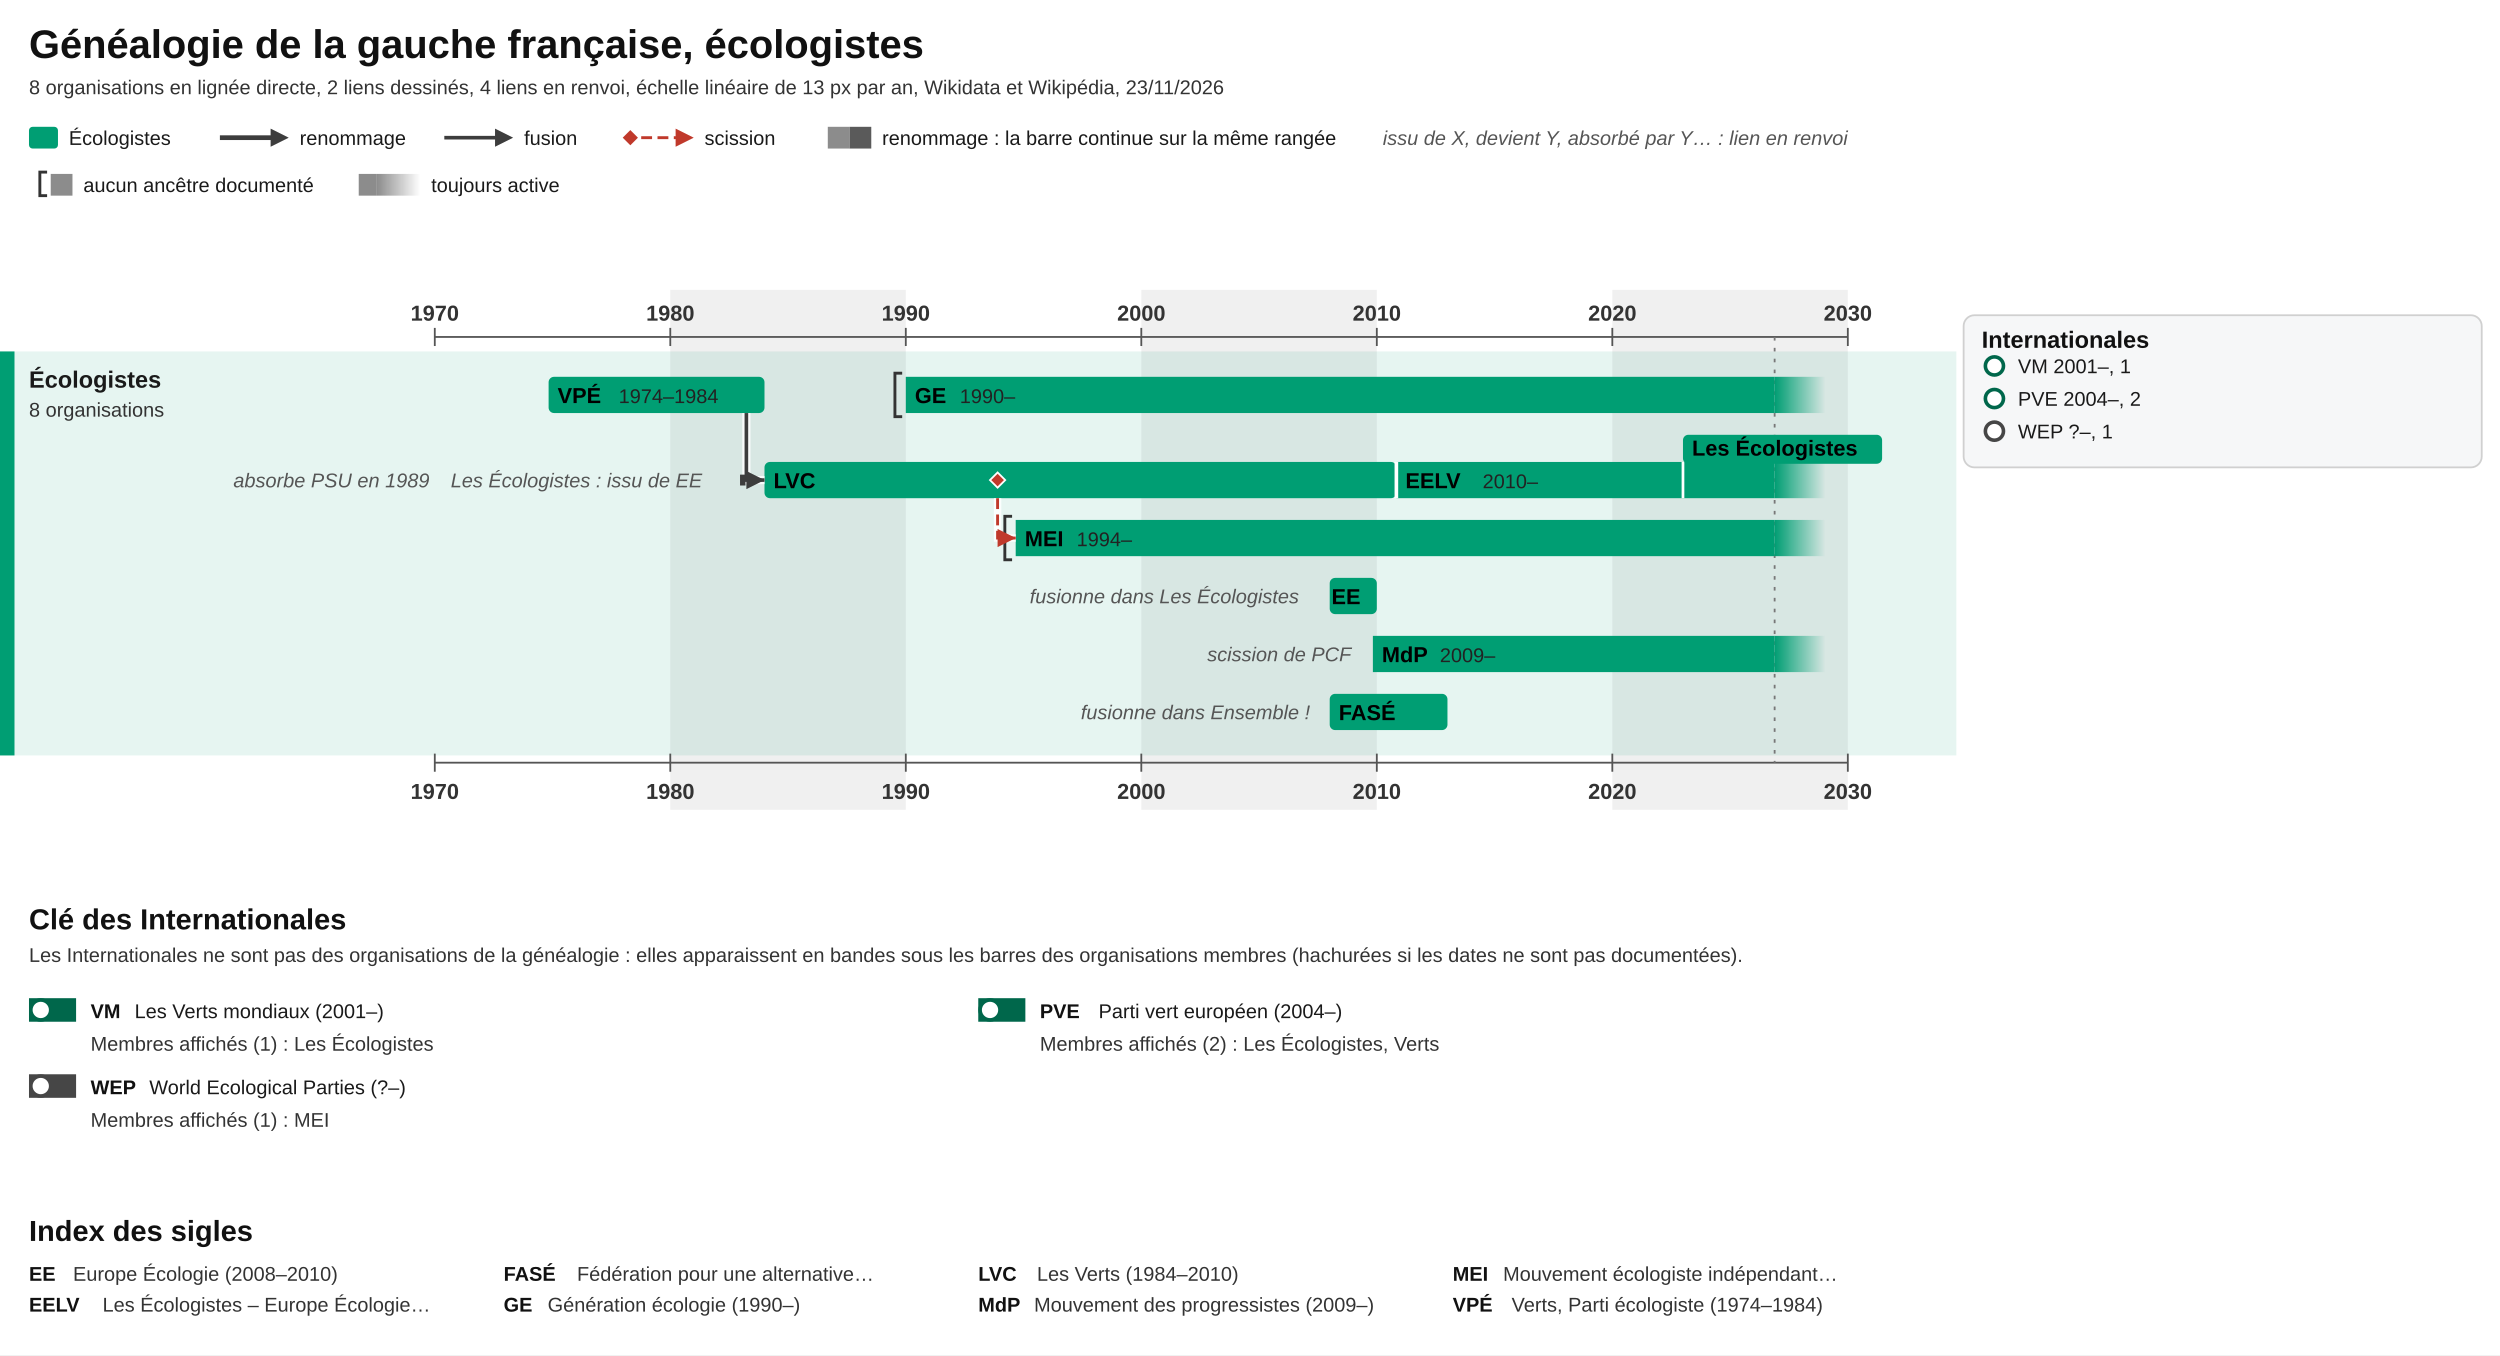
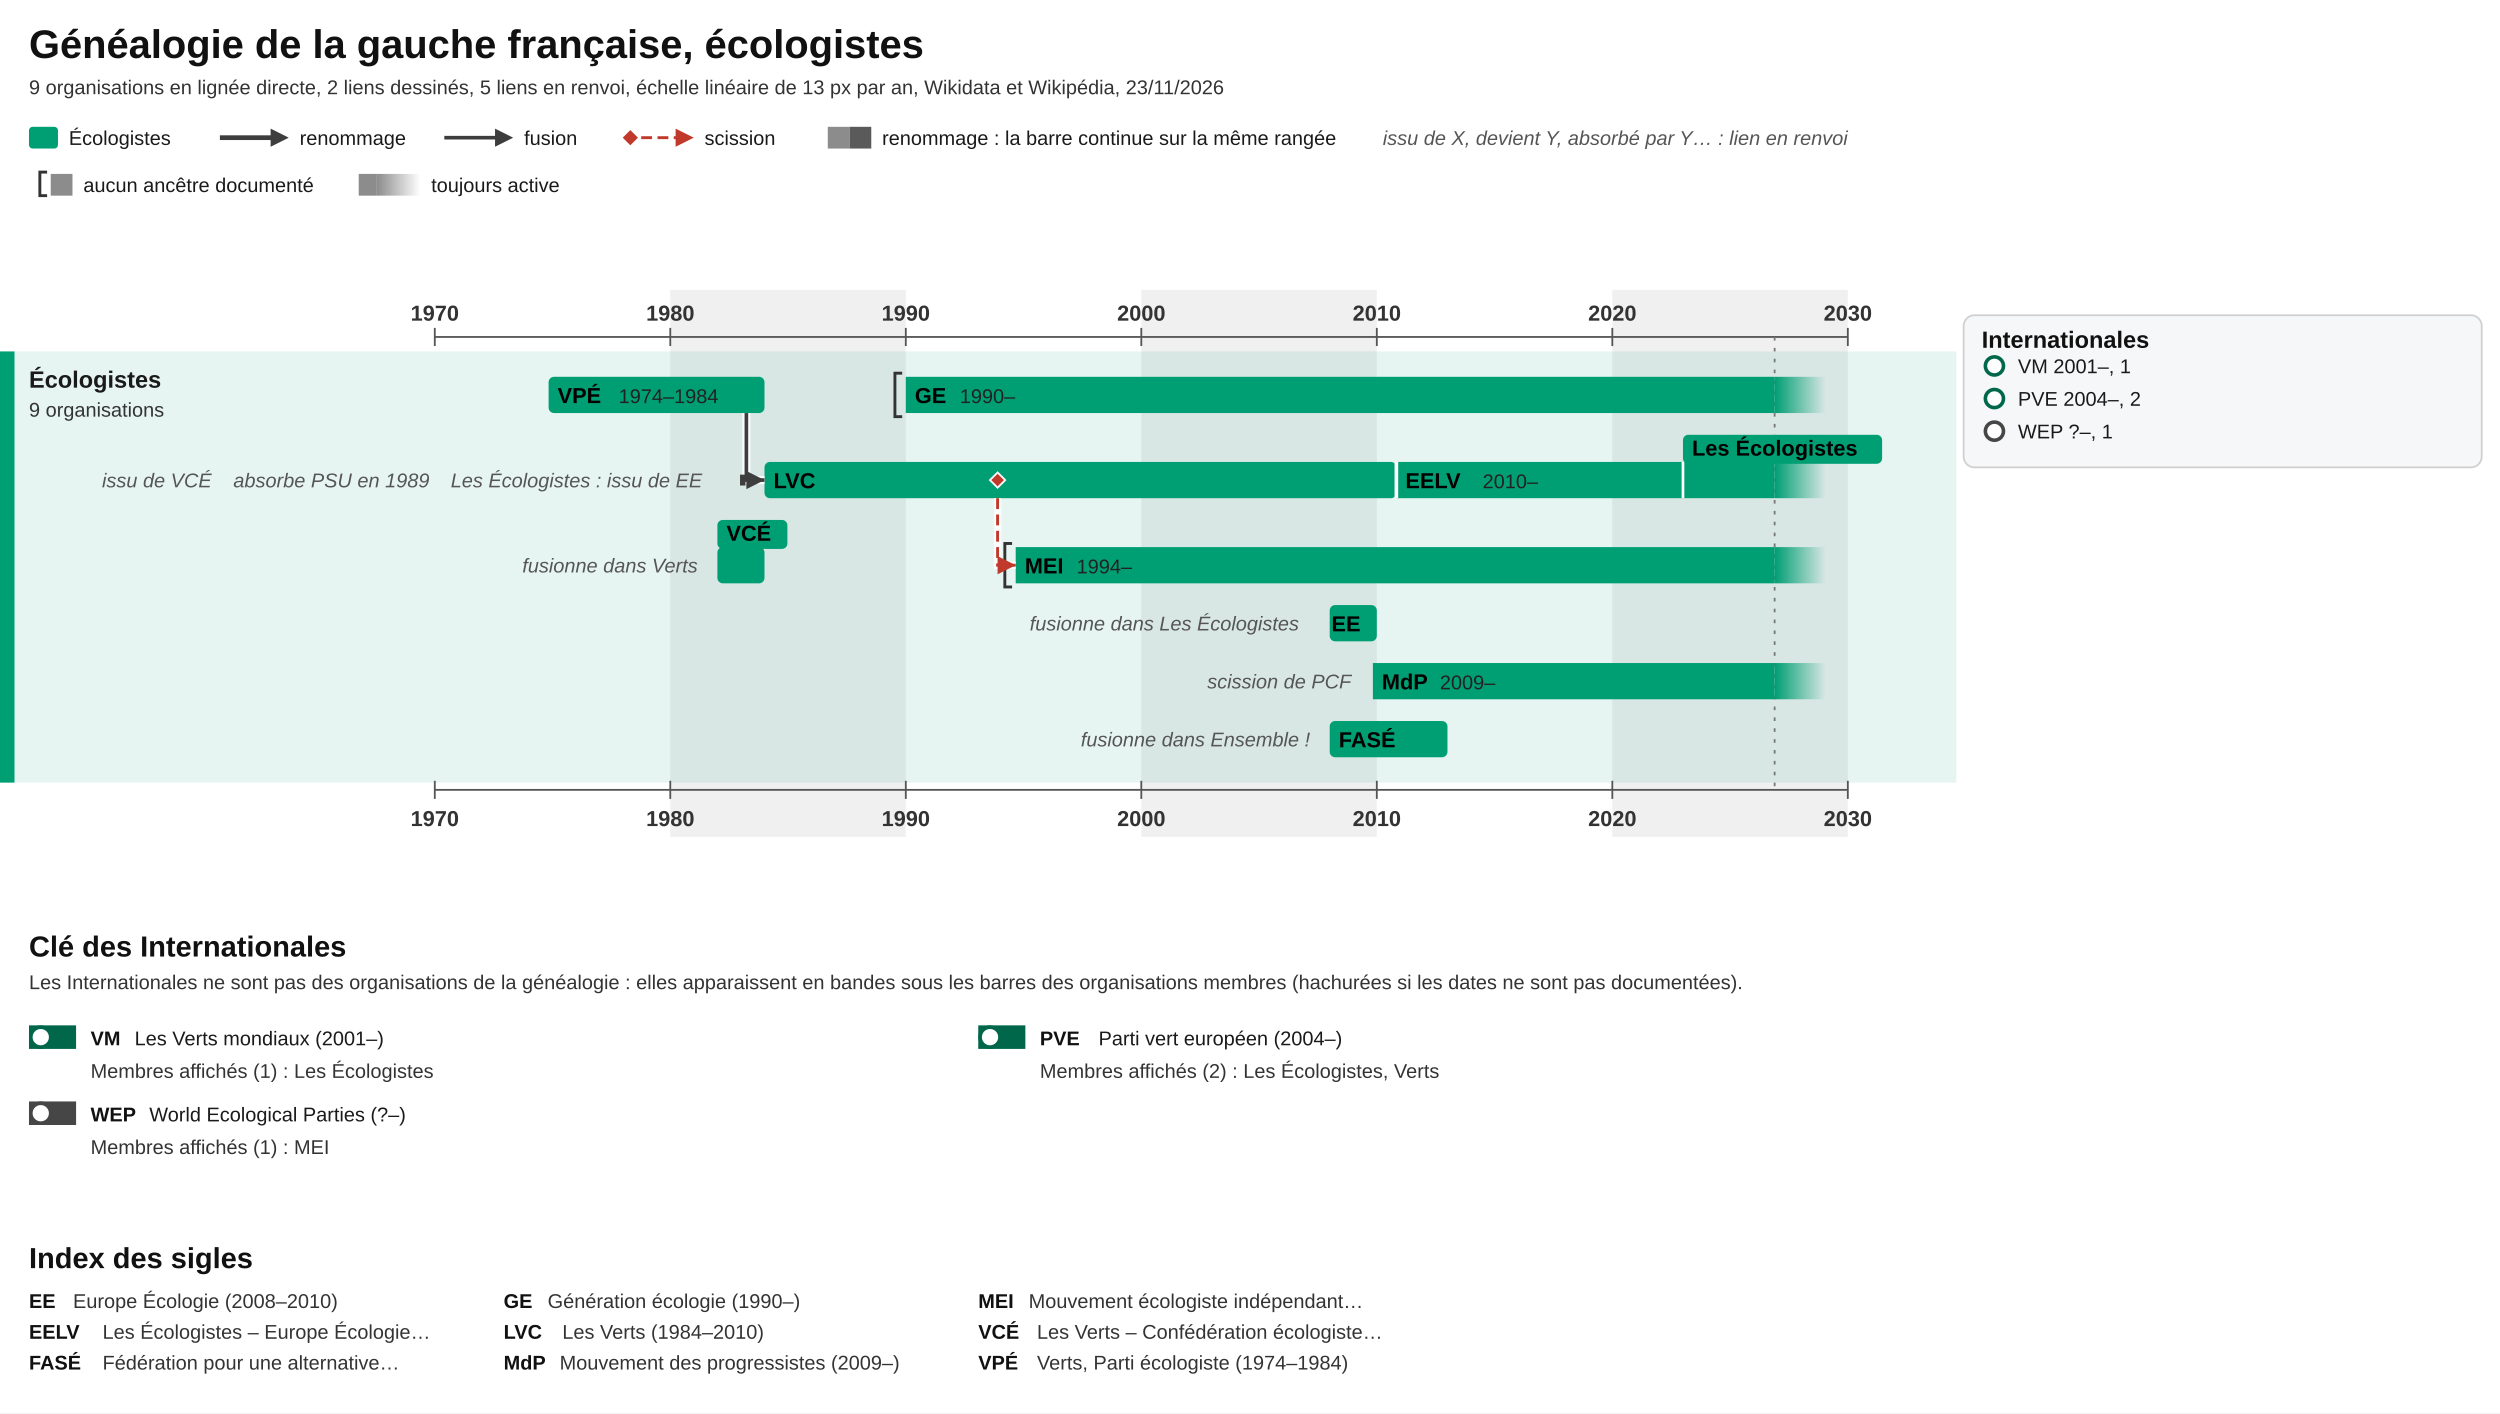
- <svg xmlns="http://www.w3.org/2000/svg" id="arbre" width="1380" height="748" viewBox="0 0 1380 748" data-x0="240" data-t0="1970" data-ppa="13.0" data-aujourdhui="2026.8936" data-min-w="6" data-seuil-annees="40" data-seuil-voies="2" data-seuil-rangs="6" data-cassure="" data-cassure-px="44" data-degrade="28" data-n-barres="8" data-vue-famille="oui" font-family="Arial, Helvetica, sans-serif">
+ <svg xmlns="http://www.w3.org/2000/svg" id="arbre" width="1380" height="780" viewBox="0 0 1380 780" data-x0="240" data-t0="1970" data-ppa="13.0" data-aujourdhui="2026.8936" data-min-w="6" data-seuil-annees="40" data-seuil-voies="2" data-seuil-rangs="6" data-cassure="" data-cassure-px="44" data-degrade="28" data-n-barres="9" data-vue-famille="oui" font-family="Arial, Helvetica, sans-serif">
  <defs>
    <linearGradient id="g-009E73">
      <stop offset="0" stop-color="#009E73" />
      <stop offset="1" stop-color="#009E73" stop-opacity="0" />
    </linearGradient>
    <linearGradient id="g-8C8C8C">
      <stop offset="0" stop-color="#8C8C8C" />
      <stop offset="1" stop-color="#8C8C8C" stop-opacity="0" />
    </linearGradient>
    <pattern id="h-332288" width="6" height="6" patternUnits="userSpaceOnUse" patternTransform="rotate(45)">
      <rect width="6" height="6" fill="#FFFFFF" />
      <rect width="3" height="6" fill="#332288" />
    </pattern>
  </defs>
-   <rect width="1380" height="748" fill="#FFFFFF" />
+   <rect width="1380" height="780" fill="#FFFFFF" />
  <g class="voie" data-voie="0" data-cle="écologistes">
-     <rect class="fond-voie" x="0" y="194.0" width="1079.9" height="223.0" fill="#E6F5F1" />
-     <rect class="bord-voie" x="0" y="194.0" width="8" height="223.0" fill="#009E73" />
+     <rect class="fond-voie" x="0" y="194.0" width="1079.9" height="238.0" fill="#E6F5F1" />
+     <rect class="bord-voie" x="0" y="194.0" width="8" height="238.0" fill="#009E73" />
    <text x="16.0" y="214.0" font-size="13" font-family="Arial, Helvetica, sans-serif" font-weight="bold" fill="#1A1A1A" text-anchor="start" class="voie-t">Écologistes</text>
-     <text x="16.0" y="230.0" font-size="11" font-family="Arial, Helvetica, sans-serif" fill="#333333" text-anchor="start" class="voie-t">8 organisations</text>
-   </g>
-   <rect class="bande-decennie" x="370.0" y="160.0" width="130.0" height="287.0" fill="#000000" fill-opacity="0.06" />
-   <rect class="bande-decennie" x="630.0" y="160.0" width="130.0" height="287.0" fill="#000000" fill-opacity="0.06" />
-   <rect class="bande-decennie" x="890.0" y="160.0" width="130.0" height="287.0" fill="#000000" fill-opacity="0.06" />
+     <text x="16.0" y="230.0" font-size="11" font-family="Arial, Helvetica, sans-serif" fill="#333333" text-anchor="start" class="voie-t">9 organisations</text>
+   </g>
+   <rect class="bande-decennie" x="370.0" y="160.0" width="130.0" height="302.0" fill="#000000" fill-opacity="0.06" />
+   <rect class="bande-decennie" x="630.0" y="160.0" width="130.0" height="302.0" fill="#000000" fill-opacity="0.06" />
+   <rect class="bande-decennie" x="890.0" y="160.0" width="130.0" height="302.0" fill="#000000" fill-opacity="0.06" />
  <g class="axe-haut">
    <line x1="240.0" x2="1020.0" y1="186.0" y2="186.0" stroke="#555555" />
    <line x1="240.0" x2="240.0" y1="181.0" y2="191.0" stroke="#555555" />
    <text x="240.0" y="177.0" font-size="12" font-family="Arial, Helvetica, sans-serif" font-weight="bold" fill="#333333" text-anchor="middle" class="axe-t">1970</text>
    <line x1="370.0" x2="370.0" y1="181.0" y2="191.0" stroke="#555555" />
    <text x="370.0" y="177.0" font-size="12" font-family="Arial, Helvetica, sans-serif" font-weight="bold" fill="#333333" text-anchor="middle" class="axe-t">1980</text>
    <line x1="500.0" x2="500.0" y1="181.0" y2="191.0" stroke="#555555" />
    <text x="500.0" y="177.0" font-size="12" font-family="Arial, Helvetica, sans-serif" font-weight="bold" fill="#333333" text-anchor="middle" class="axe-t">1990</text>
    <line x1="630.0" x2="630.0" y1="181.0" y2="191.0" stroke="#555555" />
    <text x="630.0" y="177.0" font-size="12" font-family="Arial, Helvetica, sans-serif" font-weight="bold" fill="#333333" text-anchor="middle" class="axe-t">2000</text>
    <line x1="760.0" x2="760.0" y1="181.0" y2="191.0" stroke="#555555" />
    <text x="760.0" y="177.0" font-size="12" font-family="Arial, Helvetica, sans-serif" font-weight="bold" fill="#333333" text-anchor="middle" class="axe-t">2010</text>
    <line x1="890.0" x2="890.0" y1="181.0" y2="191.0" stroke="#555555" />
    <text x="890.0" y="177.0" font-size="12" font-family="Arial, Helvetica, sans-serif" font-weight="bold" fill="#333333" text-anchor="middle" class="axe-t">2020</text>
    <line x1="1020.0" x2="1020.0" y1="181.0" y2="191.0" stroke="#555555" />
    <text x="1020.0" y="177.0" font-size="12" font-family="Arial, Helvetica, sans-serif" font-weight="bold" fill="#333333" text-anchor="middle" class="axe-t">2030</text>
  </g>
  <g class="axe-bas">
-     <line x1="240.0" x2="1020.0" y1="421.0" y2="421.0" stroke="#555555" />
-     <line x1="240.0" x2="240.0" y1="416.0" y2="426.0" stroke="#555555" />
-     <text x="240.0" y="441.0" font-size="12" font-family="Arial, Helvetica, sans-serif" font-weight="bold" fill="#333333" text-anchor="middle" class="axe-t">1970</text>
-     <line x1="370.0" x2="370.0" y1="416.0" y2="426.0" stroke="#555555" />
-     <text x="370.0" y="441.0" font-size="12" font-family="Arial, Helvetica, sans-serif" font-weight="bold" fill="#333333" text-anchor="middle" class="axe-t">1980</text>
-     <line x1="500.0" x2="500.0" y1="416.0" y2="426.0" stroke="#555555" />
-     <text x="500.0" y="441.0" font-size="12" font-family="Arial, Helvetica, sans-serif" font-weight="bold" fill="#333333" text-anchor="middle" class="axe-t">1990</text>
-     <line x1="630.0" x2="630.0" y1="416.0" y2="426.0" stroke="#555555" />
-     <text x="630.0" y="441.0" font-size="12" font-family="Arial, Helvetica, sans-serif" font-weight="bold" fill="#333333" text-anchor="middle" class="axe-t">2000</text>
-     <line x1="760.0" x2="760.0" y1="416.0" y2="426.0" stroke="#555555" />
-     <text x="760.0" y="441.0" font-size="12" font-family="Arial, Helvetica, sans-serif" font-weight="bold" fill="#333333" text-anchor="middle" class="axe-t">2010</text>
-     <line x1="890.0" x2="890.0" y1="416.0" y2="426.0" stroke="#555555" />
-     <text x="890.0" y="441.0" font-size="12" font-family="Arial, Helvetica, sans-serif" font-weight="bold" fill="#333333" text-anchor="middle" class="axe-t">2020</text>
-     <line x1="1020.0" x2="1020.0" y1="416.0" y2="426.0" stroke="#555555" />
-     <text x="1020.0" y="441.0" font-size="12" font-family="Arial, Helvetica, sans-serif" font-weight="bold" fill="#333333" text-anchor="middle" class="axe-t">2030</text>
-   </g>
-   <line x1="979.6" x2="979.6" y1="186.0" y2="421.0" stroke="#777777" stroke-dasharray="2 4" />
+     <line x1="240.0" x2="1020.0" y1="436.0" y2="436.0" stroke="#555555" />
+     <line x1="240.0" x2="240.0" y1="431.0" y2="441.0" stroke="#555555" />
+     <text x="240.0" y="456.0" font-size="12" font-family="Arial, Helvetica, sans-serif" font-weight="bold" fill="#333333" text-anchor="middle" class="axe-t">1970</text>
+     <line x1="370.0" x2="370.0" y1="431.0" y2="441.0" stroke="#555555" />
+     <text x="370.0" y="456.0" font-size="12" font-family="Arial, Helvetica, sans-serif" font-weight="bold" fill="#333333" text-anchor="middle" class="axe-t">1980</text>
+     <line x1="500.0" x2="500.0" y1="431.0" y2="441.0" stroke="#555555" />
+     <text x="500.0" y="456.0" font-size="12" font-family="Arial, Helvetica, sans-serif" font-weight="bold" fill="#333333" text-anchor="middle" class="axe-t">1990</text>
+     <line x1="630.0" x2="630.0" y1="431.0" y2="441.0" stroke="#555555" />
+     <text x="630.0" y="456.0" font-size="12" font-family="Arial, Helvetica, sans-serif" font-weight="bold" fill="#333333" text-anchor="middle" class="axe-t">2000</text>
+     <line x1="760.0" x2="760.0" y1="431.0" y2="441.0" stroke="#555555" />
+     <text x="760.0" y="456.0" font-size="12" font-family="Arial, Helvetica, sans-serif" font-weight="bold" fill="#333333" text-anchor="middle" class="axe-t">2010</text>
+     <line x1="890.0" x2="890.0" y1="431.0" y2="441.0" stroke="#555555" />
+     <text x="890.0" y="456.0" font-size="12" font-family="Arial, Helvetica, sans-serif" font-weight="bold" fill="#333333" text-anchor="middle" class="axe-t">2020</text>
+     <line x1="1020.0" x2="1020.0" y1="431.0" y2="441.0" stroke="#555555" />
+     <text x="1020.0" y="456.0" font-size="12" font-family="Arial, Helvetica, sans-serif" font-weight="bold" fill="#333333" text-anchor="middle" class="axe-t">2030</text>
+   </g>
+   <line x1="979.6" x2="979.6" y1="186.0" y2="436.0" stroke="#777777" stroke-dasharray="2 4" />
  <g class="contenu-voie" data-voie="0">
    <g class="org" data-id="Q60847228" data-intl="" data-recherche="vpe verts, parti ecologiste">
      <rect class="barre" data-id="Q60847228" data-debut="1974.8333" data-fin="1984.0000" data-statut="fin_connue" data-majeure="" x="302.83" y="208.00" width="119.17" height="20" rx="3" fill="#009E73" />
    </g>
    <g class="org" data-id="Q1153753" data-intl="" data-recherche="ge generation ecologie">
      <rect class="barre" data-id="Q1153753" data-debut="1990.0000" data-fin="actif" data-statut="actif_valide" data-majeure="oui" x="500.00" y="208.00" width="479.62" height="20" rx="0" fill="#009E73" />
      <path class="sans-ancetre" d="M498.00 206.00 H494.00 V230.00 H498.00" stroke="#333333" stroke-width="1.6" fill="none" />
      <rect class="fin-ouverte" x="979.62" y="208.00" width="28.00" height="20" fill="url(#g-009E73)" />
    </g>
    <g class="org" data-id="Q743390" data-intl="Q950179" data-recherche="verts les verts">
      <rect class="barre" data-id="Q743390" data-debut="1984.0000" data-fin="2010.8333" data-statut="fin_connue" data-majeure="oui" x="422.00" y="255.00" width="348.83" height="20" rx="3" fill="#009E73" />
    </g>
    <g class="org" data-id="Q613786" data-intl="Q384069 Q950179" data-recherche="les ecologistes les ecologistes – europe ecologie les verts">
      <rect class="barre" data-id="Q613786" data-debut="2010.8333" data-fin="actif" data-statut="actif_valide" data-majeure="oui" x="770.83" y="255.00" width="208.78" height="20" rx="0" fill="#009E73" />
      <rect class="fin-ouverte" x="979.62" y="255.00" width="28.00" height="20" fill="url(#g-009E73)" />
    </g>
+     <g class="org" data-id="fr:Les Verts - Confédération écologiste" data-intl="" data-recherche="vce les verts – confederation ecologiste">
+       <rect class="barre" data-id="fr:Les Verts - Confédération écologiste" data-debut="1982.0000" data-fin="1984.0000" data-statut="fin_connue" data-majeure="" x="396.00" y="302.00" width="26.00" height="20" rx="3" fill="#009E73" />
+     </g>
    <g class="org" data-id="Q1156061" data-intl="Q2593657" data-recherche="mei mouvement ecologiste independant">
-       <rect class="barre" data-id="Q1156061" data-debut="1994.6667" data-fin="actif" data-statut="actif_valide" data-majeure="oui" x="560.67" y="287.00" width="418.95" height="20" rx="0" fill="#009E73" />
-       <path class="sans-ancetre" d="M558.67 285.00 H554.67 V309.00 H558.67" stroke="#333333" stroke-width="1.6" fill="none" />
-       <rect class="fin-ouverte" x="979.62" y="287.00" width="28.00" height="20" fill="url(#g-009E73)" />
+       <rect class="barre" data-id="Q1156061" data-debut="1994.6667" data-fin="actif" data-statut="actif_valide" data-majeure="oui" x="560.67" y="302.00" width="418.95" height="20" rx="0" fill="#009E73" />
+       <path class="sans-ancetre" d="M558.67 300.00 H554.67 V324.00 H558.67" stroke="#333333" stroke-width="1.6" fill="none" />
+       <rect class="fin-ouverte" x="979.62" y="302.00" width="28.00" height="20" fill="url(#g-009E73)" />
    </g>
    <g class="org" data-id="Q557045" data-intl="" data-recherche="ee europe ecologie">
-       <rect class="barre" data-id="Q557045" data-debut="2008.0000" data-fin="2010.0000" data-statut="fin_connue" data-majeure="" x="734.00" y="319.00" width="26.00" height="20" rx="3" fill="#009E73" />
+       <rect class="barre" data-id="Q557045" data-debut="2008.0000" data-fin="2010.0000" data-statut="fin_connue" data-majeure="" x="734.00" y="334.00" width="26.00" height="20" rx="3" fill="#009E73" />
    </g>
    <g class="org" data-id="Q3326849" data-intl="" data-recherche="mdp mouvement des progressistes">
-       <rect class="barre" data-id="Q3326849" data-debut="2009.8333" data-fin="actif" data-statut="actif_valide" data-majeure="oui" x="757.83" y="351.00" width="221.78" height="20" rx="0" fill="#009E73" />
-       <rect class="fin-ouverte" x="979.62" y="351.00" width="28.00" height="20" fill="url(#g-009E73)" />
+       <rect class="barre" data-id="Q3326849" data-debut="2009.8333" data-fin="actif" data-statut="actif_valide" data-majeure="oui" x="757.83" y="366.00" width="221.78" height="20" rx="0" fill="#009E73" />
+       <rect class="fin-ouverte" x="979.62" y="366.00" width="28.00" height="20" fill="url(#g-009E73)" />
    </g>
    <g class="org" data-id="Q3092109" data-intl="" data-recherche="fase federation pour une alternative sociale et ecologique">
-       <rect class="barre" data-id="Q3092109" data-debut="2008.0000" data-fin="2013.0000" data-statut="fin_connue" data-majeure="" x="734.00" y="383.00" width="65.00" height="20" rx="3" fill="#009E73" />
+       <rect class="barre" data-id="Q3092109" data-debut="2008.0000" data-fin="2013.0000" data-statut="fin_connue" data-majeure="" x="734.00" y="398.00" width="65.00" height="20" rx="3" fill="#009E73" />
    </g>
  </g>
  <g class="liens">
    <g class="lien" data-a="Q60847228" data-b="Q743390" data-rel="fusion" data-annees="0.77" data-voies="0" data-rangs="1" data-majeur="" data-suite="" data-va="0" data-vb="0" data-tolere="">
      <path class="halo geo" d="M412.00 228.00 L412.00 265.00 L422.00 265.00" data-geo="[[412.0, 228.0, 0], [412.0, 265.0, 0], [422.0, 265.0, 0]]" fill="none" stroke="#FFFFFF" stroke-width="4.5" stroke-opacity="0.85" />
      <path class="trait geo" d="M412.00 228.00 L412.00 265.00 L422.00 265.00" data-geo="[[412.0, 228.0, 0], [412.0, 265.0, 0], [422.0, 265.0, 0]]" fill="none" stroke="#3D3D3D" stroke-width="2.0" />
      <polygon class="fleche geo" data-geo="[[422.0, 265.0, 0], [412.0, 260.0, 0], [412.0, 270.0, 0]]" points="422.00,265.00 412.00,260.00 412.00,270.00" fill="#3D3D3D" />
    </g>
    <g class="lien" data-a="Q743390" data-b="Q1156061" data-rel="scission" data-annees="0.77" data-voies="0" data-rangs="1" data-majeur="" data-suite="" data-va="0" data-vb="0" data-tolere="">
-       <path class="halo geo" d="M550.67 275.00 L550.67 297.00 L560.67 297.00" data-geo="[[550.67, 275.0, 0], [550.67, 297.0, 0], [560.67, 297.0, 0]]" fill="none" stroke="#FFFFFF" stroke-width="4.1" stroke-opacity="0.85" />
-       <path class="trait geo" d="M550.67 275.00 L550.67 297.00 L560.67 297.00" data-geo="[[550.67, 275.0, 0], [550.67, 297.0, 0], [560.67, 297.0, 0]]" fill="none" stroke="#C0392B" stroke-width="1.6" stroke-dasharray="6 3" />
-       <polygon class="fleche geo" data-geo="[[560.67, 297.0, 0], [550.67, 292.0, 0], [550.67, 302.0, 0]]" points="560.67,297.00 550.67,292.00 550.67,302.00" fill="#C0392B" />
+       <path class="halo geo" d="M550.67 275.00 L550.67 312.00 L560.67 312.00" data-geo="[[550.67, 275.0, 0], [550.67, 312.0, 0], [560.67, 312.0, 0]]" fill="none" stroke="#FFFFFF" stroke-width="4.1" stroke-opacity="0.85" />
+       <path class="trait geo" d="M550.67 275.00 L550.67 312.00 L560.67 312.00" data-geo="[[550.67, 275.0, 0], [550.67, 312.0, 0], [560.67, 312.0, 0]]" fill="none" stroke="#C0392B" stroke-width="1.6" stroke-dasharray="6 3" />
+       <polygon class="fleche geo" data-geo="[[560.67, 312.0, 0], [550.67, 307.0, 0], [550.67, 317.0, 0]]" points="560.67,312.00 550.67,307.00 550.67,317.00" fill="#C0392B" />
      <polygon class="marque-scission geo" points="550.67,260.80 554.87,265.00 550.67,269.20 546.47,265.00" fill="#C0392B" stroke="#FFFFFF" stroke-width="1" data-geo="[[550.67,260.80,0],[554.87,265.00,0],[550.67,269.20,0],[546.47,265.00,0]]" data-voie="0" />
    </g>
    <g class="marque-fusion" data-b="Q743390">
      <path class="geo" data-geo="[[410.0, 262.0, 0], [410.0, 268.0, 0]]" d="M410.00 262.00 L410.00 268.00" stroke="#3D3D3D" stroke-width="3" />
    </g>
  </g>
  <g class="contenu-voie" data-voie="0">
    <g class="org org-haut" data-id="Q60847228" data-intl="" data-recherche="vpe verts, parti ecologiste">
      <rect class="tag" data-id="Q60847228" data-dedans="oui" data-onglet="" x="302.83" y="208.00" width="119.17" height="20" fill="none" data-bbox="302.83,208.00,119.17,20" />
      <text x="307.8" y="222.5" font-size="12" font-family="Arial, Helvetica, sans-serif" font-weight="bold" fill="#000000" text-anchor="start" class="tag-t" data-org="Q60847228" data-bbox="307.83,211.50,28.64,13">VPÉ</text>
      <text x="341.5" y="222.5" font-size="11" font-family="Arial, Helvetica, sans-serif" fill="#222222" text-anchor="start" class="tag-t" data-org="Q60847228" data-bbox="341.47,212.50,59.20,12">1974–1984</text>
    </g>
    <g class="org org-haut" data-id="Q1153753" data-intl="" data-recherche="ge generation ecologie">
      <rect class="tag" data-id="Q1153753" data-dedans="oui" data-onglet="" x="500.00" y="208.00" width="479.62" height="20" fill="none" data-bbox="500.00,208.00,479.62,20" />
      <text x="505.0" y="222.5" font-size="12" font-family="Arial, Helvetica, sans-serif" font-weight="bold" fill="#000000" text-anchor="start" class="tag-t" data-org="Q1153753" data-bbox="505.00,211.50,19.76,13">GE</text>
      <text x="529.8" y="222.5" font-size="11" font-family="Arial, Helvetica, sans-serif" fill="#222222" text-anchor="start" class="tag-t" data-org="Q1153753" data-bbox="529.76,212.50,33.68,12">1990–</text>
    </g>
    <g class="org org-haut" data-id="Q743390" data-intl="Q950179" data-recherche="verts les verts">
      <rect class="tag" data-id="Q743390" data-dedans="oui" data-onglet="" x="422.00" y="255.00" width="348.83" height="20" fill="none" data-bbox="422.00,255.00,348.83,20" />
      <text x="427.0" y="269.5" font-size="12" font-family="Arial, Helvetica, sans-serif" font-weight="bold" fill="#000000" text-anchor="start" class="tag-t" data-org="Q743390" data-bbox="427.00,258.50,28.64,13">LVC</text>
+       <text x="56.3" y="269.0" font-size="11" font-family="Arial, Helvetica, sans-serif" font-style="italic" fill="#555555" class="renvoi" data-org="Q743390" data-a="fr:Les Verts - Confédération écologiste" data-b="Q743390" data-bbox="56.32,258.00,66.46,13">issu de VCÉ</text>
      <text x="128.8" y="269.0" font-size="11" font-family="Arial, Helvetica, sans-serif" font-style="italic" fill="#555555" class="renvoi" data-org="Q743390" data-a="Q862828" data-b="Q743390" data-bbox="128.78,258.00,113.98,13">absorbe PSU en 1989</text>
      <text x="248.8" y="269.0" font-size="11" font-family="Arial, Helvetica, sans-serif" font-style="italic" fill="#555555" class="renvoi" data-org="Q743390" data-a="Q557045" data-b="Q613786" data-bbox="248.76,258.00,154.24,13">Les Écologistes : issu de EE</text>
    </g>
    <g class="org org-haut" data-id="Q613786" data-intl="Q384069 Q950179" data-recherche="les ecologistes les ecologistes – europe ecologie les verts">
      <rect class="tag" data-id="Q613786" data-dedans="oui" data-onglet="" x="770.83" y="255.00" width="208.78" height="20" fill="none" data-bbox="770.83,255.00,208.78,20" />
      <text x="775.8" y="269.5" font-size="12" font-family="Arial, Helvetica, sans-serif" font-weight="bold" fill="#000000" text-anchor="start" class="tag-t" data-org="Q613786" data-bbox="775.83,258.50,37.52,13">EELV</text>
      <text x="818.4" y="269.5" font-size="11" font-family="Arial, Helvetica, sans-serif" fill="#222222" text-anchor="start" class="tag-t" data-org="Q613786" data-bbox="818.35,259.50,33.68,12">2010–</text>
      <line class="nom-trait" x1="929.00" x2="929.00" y1="255.00" y2="275.00" stroke="#FFFFFF" stroke-width="1.5" />
      <rect class="tag-fond onglet nom-onglet" x="929.00" y="240.00" width="109.92" height="16" rx="3" fill="#009E73" data-bbox="929.00,240.00,109.92,15" />
      <text x="934.0" y="251.5" font-size="12" font-family="Arial, Helvetica, sans-serif" font-weight="bold" fill="#000000" text-anchor="start" class="nom-t" data-org="Q613786" data-onglet="oui" data-bbox="934.00,241.00,99.92,13">Les Écologistes</text>
    </g>
+     <g class="org org-haut" data-id="fr:Les Verts - Confédération écologiste" data-intl="" data-recherche="vce les verts – confederation ecologiste">
+       <rect class="tag-fond onglet" x="396.00" y="287.00" width="38.64" height="16" rx="3" fill="#009E73" />
+       <rect class="tag" data-id="fr:Les Verts - Confédération écologiste" data-dedans="" data-onglet="oui" x="396.00" y="287.00" width="38.64" height="15" fill="none" data-bbox="396.00,287.00,38.64,15" />
+       <text x="401.0" y="298.5" font-size="12" font-family="Arial, Helvetica, sans-serif" font-weight="bold" fill="#000000" text-anchor="start" class="tag-t" data-org="fr:Les Verts - Confédération écologiste" data-bbox="401.00,287.50,28.64,13">VCÉ</text>
+       <text x="288.3" y="316.0" font-size="11" font-family="Arial, Helvetica, sans-serif" font-style="italic" fill="#555555" class="renvoi" data-org="fr:Les Verts - Confédération écologiste" data-a="fr:Les Verts - Confédération écologiste" data-b="Q743390" data-bbox="288.26,305.00,104.74,13">fusionne dans Verts</text>
+     </g>
    <g class="org org-haut" data-id="Q1156061" data-intl="Q2593657" data-recherche="mei mouvement ecologiste independant">
-       <rect class="tag" data-id="Q1156061" data-dedans="oui" data-onglet="" x="560.67" y="287.00" width="418.95" height="20" fill="none" data-bbox="560.67,287.00,418.95,20" />
-       <text x="565.7" y="301.5" font-size="12" font-family="Arial, Helvetica, sans-serif" font-weight="bold" fill="#000000" text-anchor="start" class="tag-t" data-org="Q1156061" data-bbox="565.67,290.50,23.60,13">MEI</text>
-       <text x="594.3" y="301.5" font-size="11" font-family="Arial, Helvetica, sans-serif" fill="#222222" text-anchor="start" class="tag-t" data-org="Q1156061" data-bbox="594.27,291.50,33.68,12">1994–</text>
+       <rect class="tag" data-id="Q1156061" data-dedans="oui" data-onglet="" x="560.67" y="302.00" width="418.95" height="20" fill="none" data-bbox="560.67,302.00,418.95,20" />
+       <text x="565.7" y="316.5" font-size="12" font-family="Arial, Helvetica, sans-serif" font-weight="bold" fill="#000000" text-anchor="start" class="tag-t" data-org="Q1156061" data-bbox="565.67,305.50,23.60,13">MEI</text>
+       <text x="594.3" y="316.5" font-size="11" font-family="Arial, Helvetica, sans-serif" fill="#222222" text-anchor="start" class="tag-t" data-org="Q1156061" data-bbox="594.27,306.50,33.68,12">1994–</text>
    </g>
    <g class="org org-haut" data-id="Q557045" data-intl="" data-recherche="ee europe ecologie">
-       <rect class="tag" data-id="Q557045" data-dedans="oui" data-onglet="" x="734.00" y="319.00" width="26.00" height="20" fill="none" data-bbox="734.00,319.00,26.00,20" />
-       <text x="735.0" y="333.5" font-size="12" font-family="Arial, Helvetica, sans-serif" font-weight="bold" fill="#000000" text-anchor="start" class="tag-t" data-org="Q557045" data-bbox="735.00,322.50,19.76,13">EE</text>
-       <text x="568.4" y="333.0" font-size="11" font-family="Arial, Helvetica, sans-serif" font-style="italic" fill="#555555" class="renvoi" data-org="Q557045" data-a="Q557045" data-b="Q613786" data-bbox="568.40,322.00,162.60,13">fusionne dans Les Écologistes</text>
+       <rect class="tag" data-id="Q557045" data-dedans="oui" data-onglet="" x="734.00" y="334.00" width="26.00" height="20" fill="none" data-bbox="734.00,334.00,26.00,20" />
+       <text x="735.0" y="348.5" font-size="12" font-family="Arial, Helvetica, sans-serif" font-weight="bold" fill="#000000" text-anchor="start" class="tag-t" data-org="Q557045" data-bbox="735.00,337.50,19.76,13">EE</text>
+       <text x="568.4" y="348.0" font-size="11" font-family="Arial, Helvetica, sans-serif" font-style="italic" fill="#555555" class="renvoi" data-org="Q557045" data-a="Q557045" data-b="Q613786" data-bbox="568.40,337.00,162.60,13">fusionne dans Les Écologistes</text>
    </g>
    <g class="org org-haut" data-id="Q3326849" data-intl="" data-recherche="mdp mouvement des progressistes">
-       <rect class="tag" data-id="Q3326849" data-dedans="oui" data-onglet="" x="757.83" y="351.00" width="221.78" height="20" fill="none" data-bbox="757.83,351.00,221.78,20" />
-       <text x="762.8" y="365.5" font-size="12" font-family="Arial, Helvetica, sans-serif" font-weight="bold" fill="#000000" text-anchor="start" class="tag-t" data-org="Q3326849" data-bbox="762.83,354.50,26.96,13">MdP</text>
-       <text x="794.8" y="365.5" font-size="11" font-family="Arial, Helvetica, sans-serif" fill="#222222" text-anchor="start" class="tag-t" data-org="Q3326849" data-bbox="794.79,355.50,33.68,12">2009–</text>
-       <text x="666.4" y="365.0" font-size="11" font-family="Arial, Helvetica, sans-serif" font-style="italic" fill="#555555" class="renvoi" data-org="Q3326849" data-a="Q192821" data-b="Q3326849" data-bbox="666.37,354.00,88.46,13">scission de PCF</text>
+       <rect class="tag" data-id="Q3326849" data-dedans="oui" data-onglet="" x="757.83" y="366.00" width="221.78" height="20" fill="none" data-bbox="757.83,366.00,221.78,20" />
+       <text x="762.8" y="380.5" font-size="12" font-family="Arial, Helvetica, sans-serif" font-weight="bold" fill="#000000" text-anchor="start" class="tag-t" data-org="Q3326849" data-bbox="762.83,369.50,26.96,13">MdP</text>
+       <text x="794.8" y="380.5" font-size="11" font-family="Arial, Helvetica, sans-serif" fill="#222222" text-anchor="start" class="tag-t" data-org="Q3326849" data-bbox="794.79,370.50,33.68,12">2009–</text>
+       <text x="666.4" y="380.0" font-size="11" font-family="Arial, Helvetica, sans-serif" font-style="italic" fill="#555555" class="renvoi" data-org="Q3326849" data-a="Q192821" data-b="Q3326849" data-bbox="666.37,369.00,88.46,13">scission de PCF</text>
    </g>
    <g class="org org-haut" data-id="Q3092109" data-intl="" data-recherche="fase federation pour une alternative sociale et ecologique">
-       <rect class="tag" data-id="Q3092109" data-dedans="oui" data-onglet="" x="734.00" y="383.00" width="65.00" height="20" fill="none" data-bbox="734.00,383.00,65.00,20" />
-       <text x="739.0" y="397.5" font-size="12" font-family="Arial, Helvetica, sans-serif" font-weight="bold" fill="#000000" text-anchor="start" class="tag-t" data-org="Q3092109" data-bbox="739.00,386.50,37.52,13">FASÉ</text>
-       <text x="596.6" y="397.0" font-size="11" font-family="Arial, Helvetica, sans-serif" font-style="italic" fill="#555555" class="renvoi" data-org="Q3092109" data-a="Q3092109" data-b="Q15985232" data-bbox="596.56,386.00,134.44,13">fusionne dans Ensemble !</text>
+       <rect class="tag" data-id="Q3092109" data-dedans="oui" data-onglet="" x="734.00" y="398.00" width="65.00" height="20" fill="none" data-bbox="734.00,398.00,65.00,20" />
+       <text x="739.0" y="412.5" font-size="12" font-family="Arial, Helvetica, sans-serif" font-weight="bold" fill="#000000" text-anchor="start" class="tag-t" data-org="Q3092109" data-bbox="739.00,401.50,37.52,13">FASÉ</text>
+       <text x="596.6" y="412.0" font-size="11" font-family="Arial, Helvetica, sans-serif" font-style="italic" fill="#555555" class="renvoi" data-org="Q3092109" data-a="Q3092109" data-b="Q15985232" data-bbox="596.56,401.00,134.44,13">fusionne dans Ensemble !</text>
    </g>
    <g class="continuation" data-a="Q743390" data-b="Q613786">
      <line x1="770.8" x2="770.8" y1="255.0" y2="275.0" stroke="#FFFFFF" stroke-width="2" />
    </g>
  </g>
  <g class="cle-compacte">
    <rect x="1083.92" y="174" width="286" height="84" rx="6" fill="#F6F7F8" stroke="#D0D0D0" />
    <text x="1093.9" y="192.0" font-size="13" font-family="Arial, Helvetica, sans-serif" font-weight="bold" fill="#111111" text-anchor="start" class="cle-t">Internationales</text>
    <circle class="medaillon" cx="1100.92" cy="202" r="5" fill="#FFFFFF" stroke="#00674B" stroke-width="2" />
    <text x="1113.9" y="206.0" font-size="11" font-family="Arial, Helvetica, sans-serif" fill="#1A1A1A" text-anchor="start" class="cle-t">VM  2001–, 1</text>
    <circle class="medaillon" cx="1100.92" cy="220" r="5" fill="#FFFFFF" stroke="#00674B" stroke-width="2" />
    <text x="1113.9" y="224.0" font-size="11" font-family="Arial, Helvetica, sans-serif" fill="#1A1A1A" text-anchor="start" class="cle-t">PVE  2004–, 2</text>
    <circle class="medaillon" cx="1100.92" cy="238" r="5" fill="#FFFFFF" stroke="#464646" stroke-width="2" />
    <text x="1113.9" y="242.0" font-size="11" font-family="Arial, Helvetica, sans-serif" fill="#1A1A1A" text-anchor="start" class="cle-t">WEP  ?–, 1</text>
  </g>
  <g class="legende">
    <text x="16.0" y="32.0" font-size="22" font-family="Arial, Helvetica, sans-serif" font-weight="bold" fill="#111111" text-anchor="start" class="legende-t">Généalogie de la gauche française, écologistes</text>
-     <text x="16.0" y="52.0" font-size="11" font-family="Arial, Helvetica, sans-serif" fill="#333333" text-anchor="start" class="legende-t">8 organisations en lignée directe, 2 liens dessinés, 4 liens en renvoi, échelle linéaire de 13 px par an, Wikidata et Wikipédia, 23/11/2026</text>
+     <text x="16.0" y="52.0" font-size="11" font-family="Arial, Helvetica, sans-serif" fill="#333333" text-anchor="start" class="legende-t">9 organisations en lignée directe, 2 liens dessinés, 5 liens en renvoi, échelle linéaire de 13 px par an, Wikidata et Wikipédia, 23/11/2026</text>
    <rect x="16" y="70" width="16" height="12" rx="2" fill="#009E73" />
    <text x="38.0" y="80.0" font-size="11" font-family="Arial, Helvetica, sans-serif" fill="#1A1A1A" text-anchor="start" class="legende-t">Écologistes</text>
    <path d="M121.38 76 H151.38" stroke="#3D3D3D" stroke-width="2.6" fill="none" />
    <polygon points="159.38,76 149.38,71 149.38,81" fill="#3D3D3D" />
    <text x="165.4" y="80.0" font-size="11" font-family="Arial, Helvetica, sans-serif" fill="#1A1A1A" text-anchor="start" class="legende-t">renommage</text>
    <path d="M245.26 76 H275.26" stroke="#3D3D3D" stroke-width="2.0" fill="none" />
    <polygon points="283.26,76 273.26,71 273.26,81" fill="#3D3D3D" />
    <text x="289.3" y="80.0" font-size="11" font-family="Arial, Helvetica, sans-serif" fill="#1A1A1A" text-anchor="start" class="legende-t">fusion</text>
    <path d="M344.94 76 H374.94" stroke="#C0392B" stroke-width="1.6" stroke-dasharray="6 3" fill="none" />
    <polygon points="382.94,76 372.94,71 372.94,81" fill="#C0392B" />
    <polygon points="347.94,71.8 352.14,76 347.94,80.2 343.74,76" fill="#C0392B" />
    <text x="388.9" y="80.0" font-size="11" font-family="Arial, Helvetica, sans-serif" fill="#1A1A1A" text-anchor="start" class="legende-t">scission</text>
    <rect x="456.94" y="70" width="12" height="12" fill="#8C8C8C" />
    <rect x="468.94" y="70" width="12" height="12" fill="#5A5A5A" />
    <text x="486.9" y="80.0" font-size="11" font-family="Arial, Helvetica, sans-serif" fill="#1A1A1A" text-anchor="start" class="legende-t">renommage : la barre continue sur la même rangée</text>
    <text x="763.3" y="80.0" font-size="11" font-family="Arial, Helvetica, sans-serif" font-style="italic" fill="#555555" text-anchor="start" class="legende-t">issu de X, devient Y, absorbé par Y… : lien en renvoi</text>
    <path d="M26 95 H22 V108 H26" stroke="#333333" stroke-width="1.6" fill="none" />
    <rect x="28" y="96" width="12" height="12" fill="#8C8C8C" />
    <text x="46.0" y="106.0" font-size="11" font-family="Arial, Helvetica, sans-serif" fill="#1A1A1A" text-anchor="start" class="legende-t">aucun ancêtre documenté</text>
    <rect x="198.02" y="96" width="10" height="12" fill="#8C8C8C" />
    <rect x="208.02" y="96" width="24" height="12" fill="url(#g-8C8C8C)" />
    <text x="238.0" y="106.0" font-size="11" font-family="Arial, Helvetica, sans-serif" fill="#1A1A1A" text-anchor="start" class="legende-t">toujours active</text>
  </g>
-   <g class="cle-internationales" transform="translate(0,483)">
+   <g class="cle-internationales" transform="translate(0,498)">
    <text x="16.0" y="30.0" font-size="16" font-family="Arial, Helvetica, sans-serif" font-weight="bold" fill="#111111" text-anchor="start" class="cle-t">Clé des Internationales</text>
    <text x="16.0" y="48.0" font-size="11" font-family="Arial, Helvetica, sans-serif" fill="#333333" text-anchor="start" class="cle-t">Les Internationales ne sont pas des organisations de la généalogie : elles apparaissent en bandes sous les barres des organisations membres (hachurées si les dates ne sont pas documentées).</text>
    <g class="entree-cle" data-intl="Q384069">
      <rect x="16" y="68" width="26" height="13" fill="#00674B" />
      <circle class="medaillon" cx="22.5" cy="74.5" r="5.5" fill="#FFFFFF" stroke="#00674B" stroke-width="2" />
      <text x="50.0" y="79.0" font-size="11" font-family="Arial, Helvetica, sans-serif" font-weight="bold" fill="#111111" text-anchor="start" class="cle-t">VM</text>
      <text x="74.3" y="79.0" font-size="11" font-family="Arial, Helvetica, sans-serif" fill="#1A1A1A" text-anchor="start" class="cle-t">Les Verts mondiaux (2001–)</text>
      <text x="50.0" y="97.0" font-size="11" font-family="Arial, Helvetica, sans-serif" fill="#333333" text-anchor="start" class="cle-t">Membres affichés (1) : Les Écologistes</text>
    </g>
    <g class="entree-cle" data-intl="Q950179">
      <rect x="540" y="68" width="26" height="13" fill="#00674B" />
      <circle class="medaillon" cx="546.5" cy="74.5" r="5.5" fill="#FFFFFF" stroke="#00674B" stroke-width="2" />
      <text x="574.0" y="79.0" font-size="11" font-family="Arial, Helvetica, sans-serif" font-weight="bold" fill="#111111" text-anchor="start" class="cle-t">PVE</text>
      <text x="606.4" y="79.0" font-size="11" font-family="Arial, Helvetica, sans-serif" fill="#1A1A1A" text-anchor="start" class="cle-t">Parti vert européen (2004–)</text>
      <text x="574.0" y="97.0" font-size="11" font-family="Arial, Helvetica, sans-serif" fill="#333333" text-anchor="start" class="cle-t">Membres affichés (2) : Les Écologistes, Verts</text>
    </g>
    <g class="entree-cle" data-intl="Q2593657">
      <rect x="16" y="110" width="26" height="13" fill="#464646" />
      <circle class="medaillon" cx="22.5" cy="116.5" r="5.5" fill="#FFFFFF" stroke="#464646" stroke-width="2" />
      <text x="50.0" y="121.0" font-size="11" font-family="Arial, Helvetica, sans-serif" font-weight="bold" fill="#111111" text-anchor="start" class="cle-t">WEP</text>
      <text x="82.4" y="121.0" font-size="11" font-family="Arial, Helvetica, sans-serif" fill="#1A1A1A" text-anchor="start" class="cle-t">World Ecological Parties (?–)</text>
      <text x="50.0" y="139.0" font-size="11" font-family="Arial, Helvetica, sans-serif" fill="#333333" text-anchor="start" class="cle-t">Membres affichés (1) : MEI</text>
    </g>
  </g>
-   <g class="index-sigles" transform="translate(0,655)">
+   <g class="index-sigles" transform="translate(0,670)">
    <text x="16.0" y="30.0" font-size="16" font-family="Arial, Helvetica, sans-serif" font-weight="bold" fill="#111111" text-anchor="start" class="cle-t">Index des sigles</text>
    <text x="16.0" y="52.0" font-size="11" font-family="Arial, Helvetica, sans-serif" font-weight="bold" fill="#111111" text-anchor="start" class="cle-t">EE</text>
    <text x="40.3" y="52.0" font-size="11" font-family="Arial, Helvetica, sans-serif" fill="#333333" text-anchor="start" class="cle-t">Europe Écologie (2008–2010)</text>
    <text x="16.0" y="69.0" font-size="11" font-family="Arial, Helvetica, sans-serif" font-weight="bold" fill="#111111" text-anchor="start" class="cle-t">EELV</text>
    <text x="56.6" y="69.0" font-size="11" font-family="Arial, Helvetica, sans-serif" fill="#333333" text-anchor="start" class="cle-t">Les Écologistes – Europe Écologie…</text>
-     <text x="278.0" y="52.0" font-size="11" font-family="Arial, Helvetica, sans-serif" font-weight="bold" fill="#111111" text-anchor="start" class="cle-t">FASÉ</text>
-     <text x="318.5" y="52.0" font-size="11" font-family="Arial, Helvetica, sans-serif" fill="#333333" text-anchor="start" class="cle-t">Fédération pour une alternative…</text>
-     <text x="278.0" y="69.0" font-size="11" font-family="Arial, Helvetica, sans-serif" font-weight="bold" fill="#111111" text-anchor="start" class="cle-t">GE</text>
-     <text x="302.3" y="69.0" font-size="11" font-family="Arial, Helvetica, sans-serif" fill="#333333" text-anchor="start" class="cle-t">Génération écologie (1990–)</text>
-     <text x="540.0" y="52.0" font-size="11" font-family="Arial, Helvetica, sans-serif" font-weight="bold" fill="#111111" text-anchor="start" class="cle-t">LVC</text>
-     <text x="572.4" y="52.0" font-size="11" font-family="Arial, Helvetica, sans-serif" fill="#333333" text-anchor="start" class="cle-t">Les Verts (1984–2010)</text>
-     <text x="540.0" y="69.0" font-size="11" font-family="Arial, Helvetica, sans-serif" font-weight="bold" fill="#111111" text-anchor="start" class="cle-t">MdP</text>
-     <text x="570.8" y="69.0" font-size="11" font-family="Arial, Helvetica, sans-serif" fill="#333333" text-anchor="start" class="cle-t">Mouvement des progressistes (2009–)</text>
-     <text x="801.9" y="52.0" font-size="11" font-family="Arial, Helvetica, sans-serif" font-weight="bold" fill="#111111" text-anchor="start" class="cle-t">MEI</text>
-     <text x="829.7" y="52.0" font-size="11" font-family="Arial, Helvetica, sans-serif" fill="#333333" text-anchor="start" class="cle-t">Mouvement écologiste indépendant…</text>
-     <text x="801.9" y="69.0" font-size="11" font-family="Arial, Helvetica, sans-serif" font-weight="bold" fill="#111111" text-anchor="start" class="cle-t">VPÉ</text>
-     <text x="834.4" y="69.0" font-size="11" font-family="Arial, Helvetica, sans-serif" fill="#333333" text-anchor="start" class="cle-t">Verts, Parti écologiste (1974–1984)</text>
+     <text x="16.0" y="86.0" font-size="11" font-family="Arial, Helvetica, sans-serif" font-weight="bold" fill="#111111" text-anchor="start" class="cle-t">FASÉ</text>
+     <text x="56.6" y="86.0" font-size="11" font-family="Arial, Helvetica, sans-serif" fill="#333333" text-anchor="start" class="cle-t">Fédération pour une alternative…</text>
+     <text x="278.0" y="52.0" font-size="11" font-family="Arial, Helvetica, sans-serif" font-weight="bold" fill="#111111" text-anchor="start" class="cle-t">GE</text>
+     <text x="302.3" y="52.0" font-size="11" font-family="Arial, Helvetica, sans-serif" fill="#333333" text-anchor="start" class="cle-t">Génération écologie (1990–)</text>
+     <text x="278.0" y="69.0" font-size="11" font-family="Arial, Helvetica, sans-serif" font-weight="bold" fill="#111111" text-anchor="start" class="cle-t">LVC</text>
+     <text x="310.4" y="69.0" font-size="11" font-family="Arial, Helvetica, sans-serif" fill="#333333" text-anchor="start" class="cle-t">Les Verts (1984–2010)</text>
+     <text x="278.0" y="86.0" font-size="11" font-family="Arial, Helvetica, sans-serif" font-weight="bold" fill="#111111" text-anchor="start" class="cle-t">MdP</text>
+     <text x="308.9" y="86.0" font-size="11" font-family="Arial, Helvetica, sans-serif" fill="#333333" text-anchor="start" class="cle-t">Mouvement des progressistes (2009–)</text>
+     <text x="540.0" y="52.0" font-size="11" font-family="Arial, Helvetica, sans-serif" font-weight="bold" fill="#111111" text-anchor="start" class="cle-t">MEI</text>
+     <text x="567.8" y="52.0" font-size="11" font-family="Arial, Helvetica, sans-serif" fill="#333333" text-anchor="start" class="cle-t">Mouvement écologiste indépendant…</text>
+     <text x="540.0" y="69.0" font-size="11" font-family="Arial, Helvetica, sans-serif" font-weight="bold" fill="#111111" text-anchor="start" class="cle-t">VCÉ</text>
+     <text x="572.4" y="69.0" font-size="11" font-family="Arial, Helvetica, sans-serif" fill="#333333" text-anchor="start" class="cle-t">Les Verts – Confédération écologiste…</text>
+     <text x="540.0" y="86.0" font-size="11" font-family="Arial, Helvetica, sans-serif" font-weight="bold" fill="#111111" text-anchor="start" class="cle-t">VPÉ</text>
+     <text x="572.4" y="86.0" font-size="11" font-family="Arial, Helvetica, sans-serif" fill="#333333" text-anchor="start" class="cle-t">Verts, Parti écologiste (1974–1984)</text>
  </g>
</svg>
